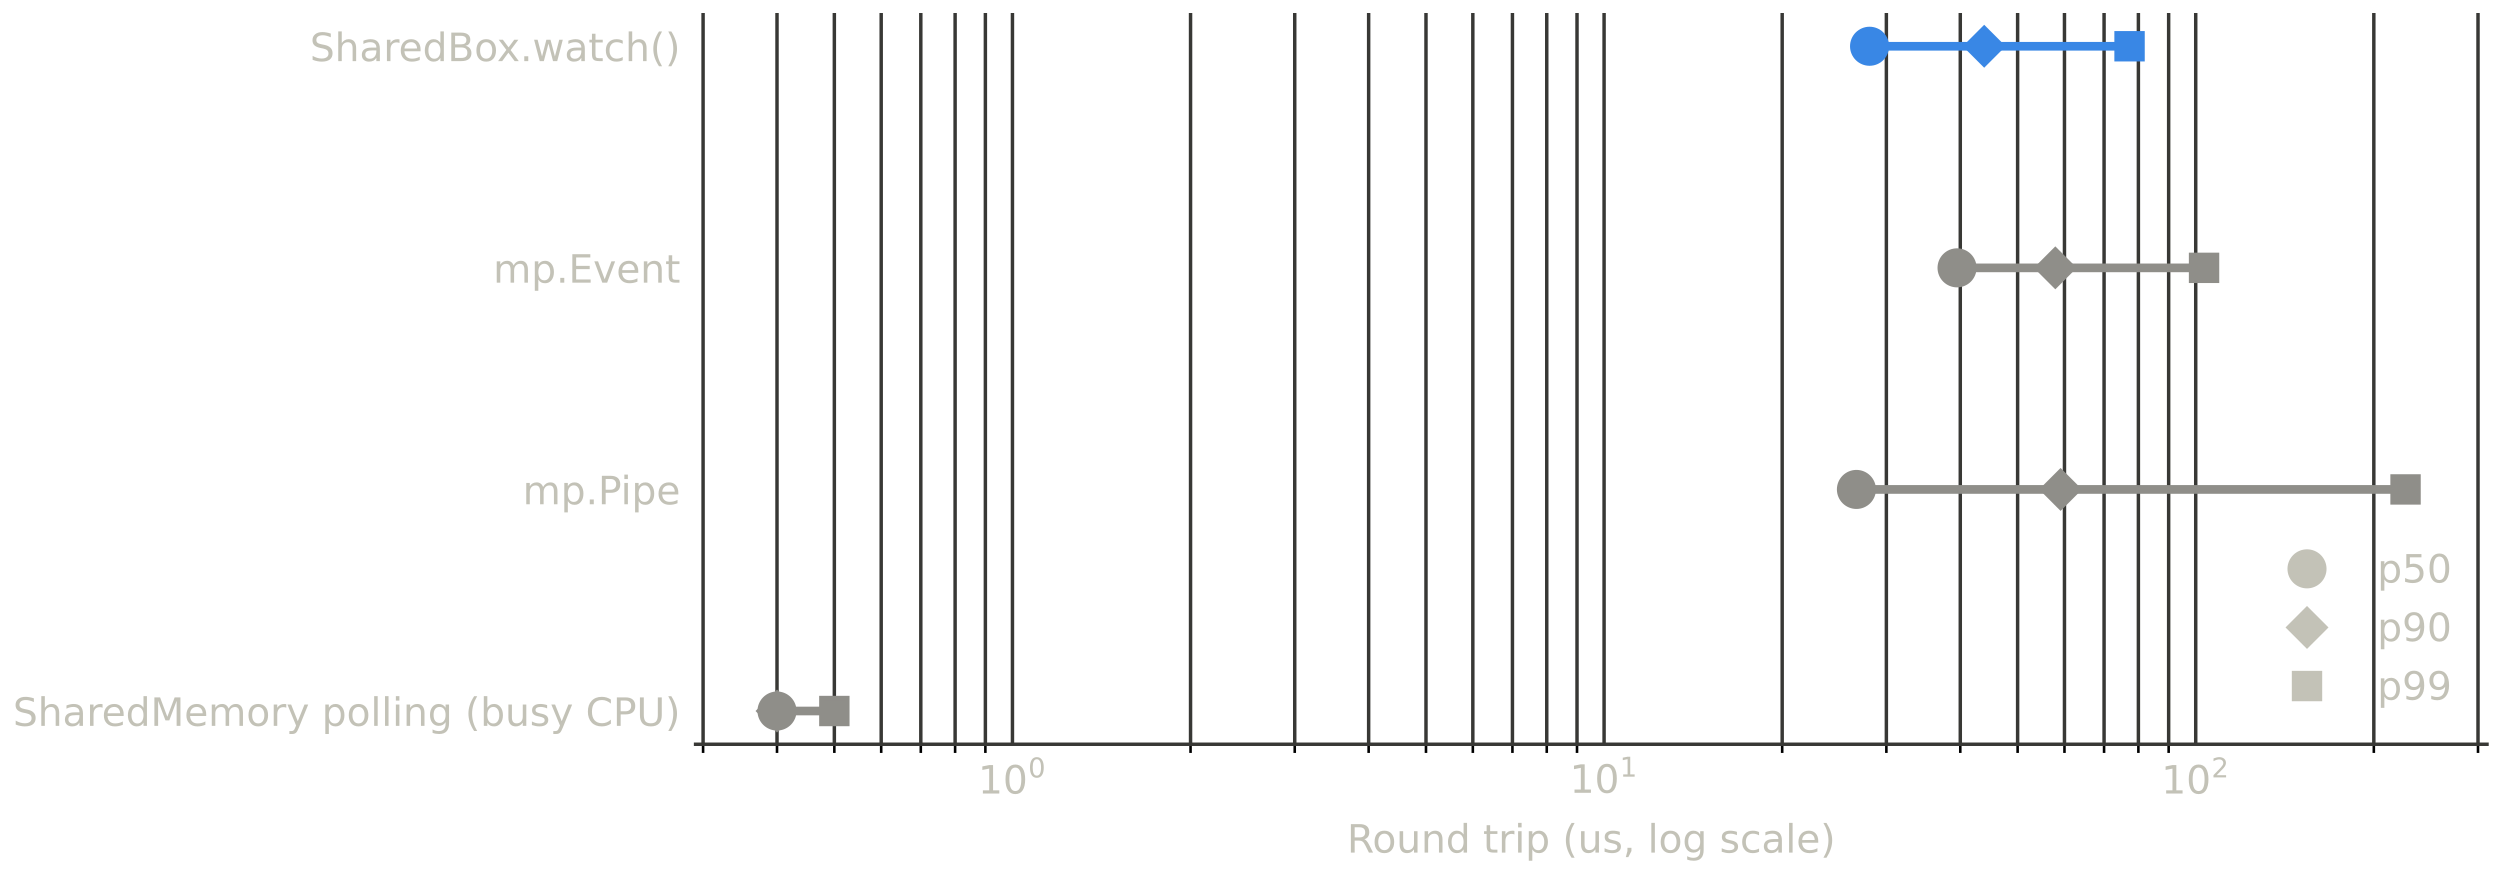
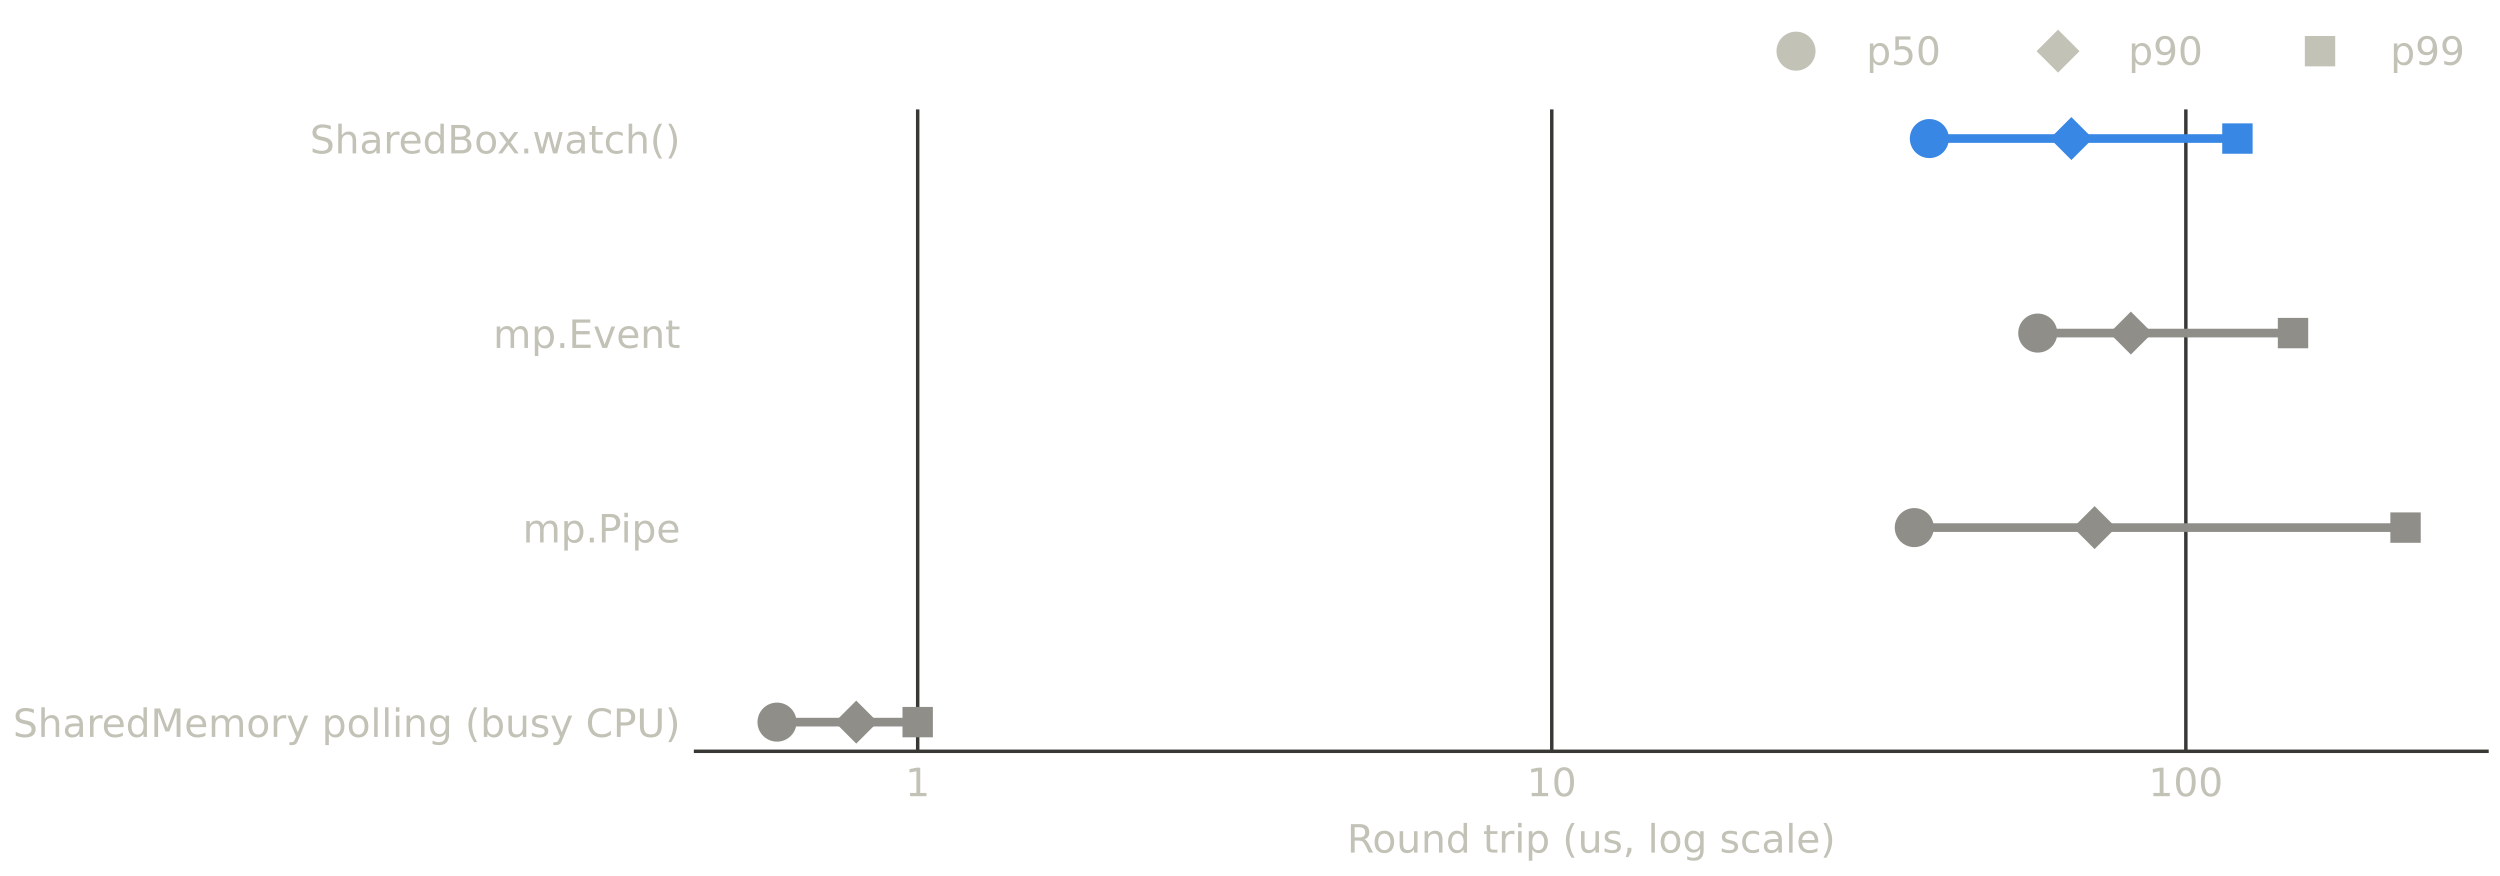
<svg xmlns="http://www.w3.org/2000/svg" xmlns:xlink="http://www.w3.org/1999/xlink" width="576pt" height="201.6pt" viewBox="0 0 576 201.6" version="1.1">
  <defs>
    <style type="text/css">*{stroke-linejoin: round; stroke-linecap: butt}</style>
  </defs>
  <g id="figure_1">
    <g id="patch_1">
-       <path d="M 0 201.6  L 576 201.6  L 576 0  L 0 0  L 0 201.6  z " style="fill: none" />
+       <path d="M 0 201.6 L 576 201.6 L 576 0 L 0 0 L 0 201.6 z " style="fill: none" />
    </g>
    <g id="axes_1">
      <g id="patch_2">
-         <path d="M 160.262 171.477  L 573 171.477  L 573 3  L 160.262 3  L 160.262 171.477  z " style="fill: none" />
+         <path d="M 160.262 173.099 L 573 173.099 L 573 25.201 L 160.262 25.201 L 160.262 173.099 z " style="fill: none" />
      </g>
      <g id="matplotlib.axis_1">
        <g id="xtick_1">
          <g id="line2d_1">
-             <path d="M 233.268 171.477  L 233.268 3  " clip-path="url(#pa35a95087d)" style="fill: none; stroke: #383835; stroke-width: 0.8; stroke-linecap: square" />
+             <path d="M 211.434 173.099 L 211.434 25.201 " clip-path="url(#p280201de5f)" style="fill: none; stroke: #383835; stroke-width: 0.8; stroke-linecap: square" />
          </g>
          <g id="line2d_2" />
          <g id="text_1">
-             <g style="fill: #c3c2b7" transform="translate(225.3477 183.4369)">
-               <text>
-                 <tspan x="0" y="-0.602" style="font-size: 9px; font-family: 'DejaVu Sans'; fill: #c3c2b7">1</tspan>
-                 <tspan x="5.726" y="-0.602" style="font-size: 9px; font-family: 'DejaVu Sans'; fill: #c3c2b7">0</tspan>
-                 <tspan x="11.538" y="-4.319" style="font-size: 6.3px; font-family: 'DejaVu Sans'; fill: #c3c2b7">0</tspan>
-               </text>
-             </g>
+             <text style="font-size: 9px; font-family: 'DejaVu Sans', 'Bitstream Vera Sans', 'Computer Modern Sans Serif', 'Lucida Grande', 'Verdana', 'Geneva', 'Lucid', 'Arial', 'Helvetica', 'Avant Garde', sans-serif; text-anchor: middle; fill: #c3c2b7" x="211.434" y="183.437" transform="rotate(-0 211.4338 183.4369)">1</text>
          </g>
        </g>
        <g id="xtick_2">
          <g id="line2d_3">
-             <path d="M 369.581 171.477  L 369.581 3  " clip-path="url(#pa35a95087d)" style="fill: none; stroke: #383835; stroke-width: 0.8; stroke-linecap: square" />
+             <path d="M 357.527 173.099 L 357.527 25.201 " clip-path="url(#p280201de5f)" style="fill: none; stroke: #383835; stroke-width: 0.8; stroke-linecap: square" />
          </g>
          <g id="line2d_4" />
          <g id="text_2">
-             <g style="fill: #c3c2b7" transform="translate(361.6609 183.3469)">
-               <text>
-                 <tspan x="0" y="-0.689" style="font-size: 9px; font-family: 'DejaVu Sans'; fill: #c3c2b7">1</tspan>
-                 <tspan x="5.726" y="-0.689" style="font-size: 9px; font-family: 'DejaVu Sans'; fill: #c3c2b7">0</tspan>
-                 <tspan x="11.538" y="-4.406" style="font-size: 6.3px; font-family: 'DejaVu Sans'; fill: #c3c2b7">1</tspan>
-               </text>
-             </g>
+             <text style="font-size: 9px; font-family: 'DejaVu Sans', 'Bitstream Vera Sans', 'Computer Modern Sans Serif', 'Lucida Grande', 'Verdana', 'Geneva', 'Lucid', 'Arial', 'Helvetica', 'Avant Garde', sans-serif; text-anchor: middle; fill: #c3c2b7" x="357.527" y="183.437" transform="rotate(-0 357.5269 183.4369)">10</text>
          </g>
        </g>
        <g id="xtick_3">
          <g id="line2d_5">
-             <path d="M 505.894 171.477  L 505.894 3  " clip-path="url(#pa35a95087d)" style="fill: none; stroke: #383835; stroke-width: 0.8; stroke-linecap: square" />
+             <path d="M 503.62 173.099 L 503.62 25.201 " clip-path="url(#p280201de5f)" style="fill: none; stroke: #383835; stroke-width: 0.8; stroke-linecap: square" />
          </g>
          <g id="line2d_6" />
          <g id="text_3">
-             <g style="fill: #c3c2b7" transform="translate(497.9742 183.4369)">
-               <text>
-                 <tspan x="0" y="-0.602" style="font-size: 9px; font-family: 'DejaVu Sans'; fill: #c3c2b7">1</tspan>
-                 <tspan x="5.726" y="-0.602" style="font-size: 9px; font-family: 'DejaVu Sans'; fill: #c3c2b7">0</tspan>
-                 <tspan x="11.538" y="-4.319" style="font-size: 6.3px; font-family: 'DejaVu Sans'; fill: #c3c2b7">2</tspan>
-               </text>
-             </g>
-           </g>
-         </g>
-         <g id="xtick_4">
-           <g id="line2d_7">
-             <path d="M 161.992 171.477  L 161.992 3  " clip-path="url(#pa35a95087d)" style="fill: none; stroke: #383835; stroke-width: 0.8; stroke-linecap: square" />
-           </g>
-           <g id="line2d_8">
-             <defs>
-               <path id="mef2cef6bef" d="M 0 0  L 0 2  " style="stroke: #000000; stroke-width: 0.6" />
-             </defs>
-             <g>
-               <use xlink:href="#mef2cef6bef" x="161.992" y="171.477" style="stroke: #000000; stroke-width: 0.6" />
-             </g>
-           </g>
-         </g>
-         <g id="xtick_5">
-           <g id="line2d_9">
-             <path d="M 179.023 171.477  L 179.023 3  " clip-path="url(#pa35a95087d)" style="fill: none; stroke: #383835; stroke-width: 0.8; stroke-linecap: square" />
-           </g>
-           <g id="line2d_10">
-             <g>
-               <use xlink:href="#mef2cef6bef" x="179.023" y="171.477" style="stroke: #000000; stroke-width: 0.6" />
-             </g>
-           </g>
-         </g>
-         <g id="xtick_6">
-           <g id="line2d_11">
-             <path d="M 192.233 171.477  L 192.233 3  " clip-path="url(#pa35a95087d)" style="fill: none; stroke: #383835; stroke-width: 0.8; stroke-linecap: square" />
-           </g>
-           <g id="line2d_12">
-             <g>
-               <use xlink:href="#mef2cef6bef" x="192.233" y="171.477" style="stroke: #000000; stroke-width: 0.6" />
-             </g>
-           </g>
-         </g>
-         <g id="xtick_7">
-           <g id="line2d_13">
-             <path d="M 203.027 171.477  L 203.027 3  " clip-path="url(#pa35a95087d)" style="fill: none; stroke: #383835; stroke-width: 0.8; stroke-linecap: square" />
-           </g>
-           <g id="line2d_14">
-             <g>
-               <use xlink:href="#mef2cef6bef" x="203.027" y="171.477" style="stroke: #000000; stroke-width: 0.6" />
-             </g>
-           </g>
-         </g>
-         <g id="xtick_8">
-           <g id="line2d_15">
-             <path d="M 212.153 171.477  L 212.153 3  " clip-path="url(#pa35a95087d)" style="fill: none; stroke: #383835; stroke-width: 0.8; stroke-linecap: square" />
-           </g>
-           <g id="line2d_16">
-             <g>
-               <use xlink:href="#mef2cef6bef" x="212.153" y="171.477" style="stroke: #000000; stroke-width: 0.6" />
-             </g>
-           </g>
-         </g>
-         <g id="xtick_9">
-           <g id="line2d_17">
-             <path d="M 220.058 171.477  L 220.058 3  " clip-path="url(#pa35a95087d)" style="fill: none; stroke: #383835; stroke-width: 0.8; stroke-linecap: square" />
-           </g>
-           <g id="line2d_18">
-             <g>
-               <use xlink:href="#mef2cef6bef" x="220.058" y="171.477" style="stroke: #000000; stroke-width: 0.6" />
-             </g>
-           </g>
-         </g>
-         <g id="xtick_10">
-           <g id="line2d_19">
-             <path d="M 227.03 171.477  L 227.03 3  " clip-path="url(#pa35a95087d)" style="fill: none; stroke: #383835; stroke-width: 0.8; stroke-linecap: square" />
-           </g>
-           <g id="line2d_20">
-             <g>
-               <use xlink:href="#mef2cef6bef" x="227.03" y="171.477" style="stroke: #000000; stroke-width: 0.6" />
-             </g>
-           </g>
-         </g>
-         <g id="xtick_11">
-           <g id="line2d_21">
-             <path d="M 274.302 171.477  L 274.302 3  " clip-path="url(#pa35a95087d)" style="fill: none; stroke: #383835; stroke-width: 0.8; stroke-linecap: square" />
-           </g>
-           <g id="line2d_22">
-             <g>
-               <use xlink:href="#mef2cef6bef" x="274.302" y="171.477" style="stroke: #000000; stroke-width: 0.6" />
-             </g>
-           </g>
-         </g>
-         <g id="xtick_12">
-           <g id="line2d_23">
-             <path d="M 298.306 171.477  L 298.306 3  " clip-path="url(#pa35a95087d)" style="fill: none; stroke: #383835; stroke-width: 0.8; stroke-linecap: square" />
-           </g>
-           <g id="line2d_24">
-             <g>
-               <use xlink:href="#mef2cef6bef" x="298.306" y="171.477" style="stroke: #000000; stroke-width: 0.6" />
-             </g>
-           </g>
-         </g>
-         <g id="xtick_13">
-           <g id="line2d_25">
-             <path d="M 315.336 171.477  L 315.336 3  " clip-path="url(#pa35a95087d)" style="fill: none; stroke: #383835; stroke-width: 0.8; stroke-linecap: square" />
-           </g>
-           <g id="line2d_26">
-             <g>
-               <use xlink:href="#mef2cef6bef" x="315.336" y="171.477" style="stroke: #000000; stroke-width: 0.6" />
-             </g>
-           </g>
-         </g>
-         <g id="xtick_14">
-           <g id="line2d_27">
-             <path d="M 328.547 171.477  L 328.547 3  " clip-path="url(#pa35a95087d)" style="fill: none; stroke: #383835; stroke-width: 0.8; stroke-linecap: square" />
-           </g>
-           <g id="line2d_28">
-             <g>
-               <use xlink:href="#mef2cef6bef" x="328.547" y="171.477" style="stroke: #000000; stroke-width: 0.6" />
-             </g>
-           </g>
-         </g>
-         <g id="xtick_15">
-           <g id="line2d_29">
-             <path d="M 339.34 171.477  L 339.34 3  " clip-path="url(#pa35a95087d)" style="fill: none; stroke: #383835; stroke-width: 0.8; stroke-linecap: square" />
-           </g>
-           <g id="line2d_30">
-             <g>
-               <use xlink:href="#mef2cef6bef" x="339.34" y="171.477" style="stroke: #000000; stroke-width: 0.6" />
-             </g>
-           </g>
-         </g>
-         <g id="xtick_16">
-           <g id="line2d_31">
-             <path d="M 348.466 171.477  L 348.466 3  " clip-path="url(#pa35a95087d)" style="fill: none; stroke: #383835; stroke-width: 0.8; stroke-linecap: square" />
-           </g>
-           <g id="line2d_32">
-             <g>
-               <use xlink:href="#mef2cef6bef" x="348.466" y="171.477" style="stroke: #000000; stroke-width: 0.6" />
-             </g>
-           </g>
-         </g>
-         <g id="xtick_17">
-           <g id="line2d_33">
-             <path d="M 356.371 171.477  L 356.371 3  " clip-path="url(#pa35a95087d)" style="fill: none; stroke: #383835; stroke-width: 0.8; stroke-linecap: square" />
-           </g>
-           <g id="line2d_34">
-             <g>
-               <use xlink:href="#mef2cef6bef" x="356.371" y="171.477" style="stroke: #000000; stroke-width: 0.6" />
-             </g>
-           </g>
-         </g>
-         <g id="xtick_18">
-           <g id="line2d_35">
-             <path d="M 363.344 171.477  L 363.344 3  " clip-path="url(#pa35a95087d)" style="fill: none; stroke: #383835; stroke-width: 0.8; stroke-linecap: square" />
-           </g>
-           <g id="line2d_36">
-             <g>
-               <use xlink:href="#mef2cef6bef" x="363.344" y="171.477" style="stroke: #000000; stroke-width: 0.6" />
-             </g>
-           </g>
-         </g>
-         <g id="xtick_19">
-           <g id="line2d_37">
-             <path d="M 410.615 171.477  L 410.615 3  " clip-path="url(#pa35a95087d)" style="fill: none; stroke: #383835; stroke-width: 0.8; stroke-linecap: square" />
-           </g>
-           <g id="line2d_38">
-             <g>
-               <use xlink:href="#mef2cef6bef" x="410.615" y="171.477" style="stroke: #000000; stroke-width: 0.6" />
-             </g>
-           </g>
-         </g>
-         <g id="xtick_20">
-           <g id="line2d_39">
-             <path d="M 434.619 171.477  L 434.619 3  " clip-path="url(#pa35a95087d)" style="fill: none; stroke: #383835; stroke-width: 0.8; stroke-linecap: square" />
-           </g>
-           <g id="line2d_40">
-             <g>
-               <use xlink:href="#mef2cef6bef" x="434.619" y="171.477" style="stroke: #000000; stroke-width: 0.6" />
-             </g>
-           </g>
-         </g>
-         <g id="xtick_21">
-           <g id="line2d_41">
-             <path d="M 451.65 171.477  L 451.65 3  " clip-path="url(#pa35a95087d)" style="fill: none; stroke: #383835; stroke-width: 0.8; stroke-linecap: square" />
-           </g>
-           <g id="line2d_42">
-             <g>
-               <use xlink:href="#mef2cef6bef" x="451.65" y="171.477" style="stroke: #000000; stroke-width: 0.6" />
-             </g>
-           </g>
-         </g>
-         <g id="xtick_22">
-           <g id="line2d_43">
-             <path d="M 464.86 171.477  L 464.86 3  " clip-path="url(#pa35a95087d)" style="fill: none; stroke: #383835; stroke-width: 0.8; stroke-linecap: square" />
-           </g>
-           <g id="line2d_44">
-             <g>
-               <use xlink:href="#mef2cef6bef" x="464.86" y="171.477" style="stroke: #000000; stroke-width: 0.6" />
-             </g>
-           </g>
-         </g>
-         <g id="xtick_23">
-           <g id="line2d_45">
-             <path d="M 475.653 171.477  L 475.653 3  " clip-path="url(#pa35a95087d)" style="fill: none; stroke: #383835; stroke-width: 0.8; stroke-linecap: square" />
-           </g>
-           <g id="line2d_46">
-             <g>
-               <use xlink:href="#mef2cef6bef" x="475.653" y="171.477" style="stroke: #000000; stroke-width: 0.6" />
-             </g>
-           </g>
-         </g>
-         <g id="xtick_24">
-           <g id="line2d_47">
-             <path d="M 484.779 171.477  L 484.779 3  " clip-path="url(#pa35a95087d)" style="fill: none; stroke: #383835; stroke-width: 0.8; stroke-linecap: square" />
-           </g>
-           <g id="line2d_48">
-             <g>
-               <use xlink:href="#mef2cef6bef" x="484.779" y="171.477" style="stroke: #000000; stroke-width: 0.6" />
-             </g>
-           </g>
-         </g>
-         <g id="xtick_25">
-           <g id="line2d_49">
-             <path d="M 492.684 171.477  L 492.684 3  " clip-path="url(#pa35a95087d)" style="fill: none; stroke: #383835; stroke-width: 0.8; stroke-linecap: square" />
-           </g>
-           <g id="line2d_50">
-             <g>
-               <use xlink:href="#mef2cef6bef" x="492.684" y="171.477" style="stroke: #000000; stroke-width: 0.6" />
-             </g>
-           </g>
-         </g>
-         <g id="xtick_26">
-           <g id="line2d_51">
-             <path d="M 499.657 171.477  L 499.657 3  " clip-path="url(#pa35a95087d)" style="fill: none; stroke: #383835; stroke-width: 0.8; stroke-linecap: square" />
-           </g>
-           <g id="line2d_52">
-             <g>
-               <use xlink:href="#mef2cef6bef" x="499.657" y="171.477" style="stroke: #000000; stroke-width: 0.6" />
-             </g>
-           </g>
-         </g>
-         <g id="xtick_27">
-           <g id="line2d_53">
-             <path d="M 546.929 171.477  L 546.929 3  " clip-path="url(#pa35a95087d)" style="fill: none; stroke: #383835; stroke-width: 0.8; stroke-linecap: square" />
-           </g>
-           <g id="line2d_54">
-             <g>
-               <use xlink:href="#mef2cef6bef" x="546.929" y="171.477" style="stroke: #000000; stroke-width: 0.6" />
-             </g>
-           </g>
-         </g>
-         <g id="xtick_28">
-           <g id="line2d_55">
-             <path d="M 570.932 171.477  L 570.932 3  " clip-path="url(#pa35a95087d)" style="fill: none; stroke: #383835; stroke-width: 0.8; stroke-linecap: square" />
-           </g>
-           <g id="line2d_56">
-             <g>
-               <use xlink:href="#mef2cef6bef" x="570.932" y="171.477" style="stroke: #000000; stroke-width: 0.6" />
-             </g>
+             <text style="font-size: 9px; font-family: 'DejaVu Sans', 'Bitstream Vera Sans', 'Computer Modern Sans Serif', 'Lucida Grande', 'Verdana', 'Geneva', 'Lucid', 'Arial', 'Helvetica', 'Avant Garde', sans-serif; text-anchor: middle; fill: #c3c2b7" x="503.62" y="183.437" transform="rotate(-0 503.62 183.4369)">100</text>
          </g>
        </g>
        <g id="text_4">
          <text style="font-size: 9px; font-family: 'DejaVu Sans', 'Bitstream Vera Sans', 'Computer Modern Sans Serif', 'Lucida Grande', 'Verdana', 'Geneva', 'Lucid', 'Arial', 'Helvetica', 'Avant Garde', sans-serif; text-anchor: middle; fill: #c3c2b7" x="366.631" y="196.438" transform="rotate(-0 366.6311 196.4377)">Round trip (us, log scale)</text>
        </g>
      </g>
      <g id="matplotlib.axis_2">
        <g id="ytick_1">
-           <g id="line2d_57" />
+           <g id="line2d_7" />
          <g id="text_5">
-             <text style="font-size: 9px; font-family: 'DejaVu Sans', 'Bitstream Vera Sans', 'Computer Modern Sans Serif', 'Lucida Grande', 'Verdana', 'Geneva', 'Lucid', 'Arial', 'Helvetica', 'Avant Garde', sans-serif; text-anchor: end; fill: #c3c2b7" x="156.762" y="14.078" transform="rotate(-0 156.7624 14.07757)">SharedBox.watch()</text>
+             <text style="font-size: 9px; font-family: 'DejaVu Sans', 'Bitstream Vera Sans', 'Computer Modern Sans Serif', 'Lucida Grande', 'Verdana', 'Geneva', 'Lucid', 'Arial', 'Helvetica', 'Avant Garde', sans-serif; text-anchor: end; fill: #c3c2b7" x="156.762" y="35.343" transform="rotate(-0 156.7624 35.34334)">SharedBox.watch()</text>
          </g>
        </g>
        <g id="ytick_2">
-           <g id="line2d_58" />
+           <g id="line2d_8" />
          <g id="text_6">
-             <text style="font-size: 9px; font-family: 'DejaVu Sans', 'Bitstream Vera Sans', 'Computer Modern Sans Serif', 'Lucida Grande', 'Verdana', 'Geneva', 'Lucid', 'Arial', 'Helvetica', 'Avant Garde', sans-serif; text-anchor: end; fill: #c3c2b7" x="156.762" y="65.131" transform="rotate(-0 156.7624 65.13076)">mp.Event</text>
+             <text style="font-size: 9px; font-family: 'DejaVu Sans', 'Bitstream Vera Sans', 'Computer Modern Sans Serif', 'Lucida Grande', 'Verdana', 'Geneva', 'Lucid', 'Arial', 'Helvetica', 'Avant Garde', sans-serif; text-anchor: end; fill: #c3c2b7" x="156.762" y="80.16" transform="rotate(-0 156.7624 80.16045)">mp.Event</text>
          </g>
        </g>
        <g id="ytick_3">
-           <g id="line2d_59" />
+           <g id="line2d_9" />
          <g id="text_7">
-             <text style="font-size: 9px; font-family: 'DejaVu Sans', 'Bitstream Vera Sans', 'Computer Modern Sans Serif', 'Lucida Grande', 'Verdana', 'Geneva', 'Lucid', 'Arial', 'Helvetica', 'Avant Garde', sans-serif; text-anchor: end; fill: #c3c2b7" x="156.762" y="116.185" transform="rotate(-0 156.7624 116.1847)">mp.Pipe</text>
+             <text style="font-size: 9px; font-family: 'DejaVu Sans', 'Bitstream Vera Sans', 'Computer Modern Sans Serif', 'Lucida Grande', 'Verdana', 'Geneva', 'Lucid', 'Arial', 'Helvetica', 'Avant Garde', sans-serif; text-anchor: end; fill: #c3c2b7" x="156.762" y="124.978" transform="rotate(-0 156.7624 124.9783)">mp.Pipe</text>
          </g>
        </g>
        <g id="ytick_4">
-           <g id="line2d_60" />
+           <g id="line2d_10" />
          <g id="text_8">
-             <text style="font-size: 9px; font-family: 'DejaVu Sans', 'Bitstream Vera Sans', 'Computer Modern Sans Serif', 'Lucida Grande', 'Verdana', 'Geneva', 'Lucid', 'Arial', 'Helvetica', 'Avant Garde', sans-serif; text-anchor: end; fill: #c3c2b7" x="156.762" y="167.238" transform="rotate(-0 156.7624 167.2382)">SharedMemory polling (busy CPU)</text>
-           </g>
-         </g>
-       </g>
-       <g id="line2d_61">
-         <path d="M 430.746 10.658  L 490.65 10.658  " clip-path="url(#pa35a95087d)" style="fill: none; stroke: #3987e5; stroke-width: 2; stroke-linecap: square" />
-       </g>
-       <g id="line2d_62">
-         <path d="M 430.746 10.658  " clip-path="url(#pa35a95087d)" style="fill: none; stroke: #3987e5; stroke-width: 1.5; stroke-linecap: square" />
-         <defs>
-           <path id="m26d3efab79" d="M 0 4  C 1.061 4 2.078 3.579 2.828 2.828  C 3.579 2.078 4 1.061 4 0  C 4 -1.061 3.579 -2.078 2.828 -2.828  C 2.078 -3.579 1.061 -4 0 -4  C -1.061 -4 -2.078 -3.579 -2.828 -2.828  C -3.579 -2.078 -4 -1.061 -4 0  C -4 1.061 -3.579 2.078 -2.828 2.828  C -2.078 3.579 -1.061 4 0 4  z " style="stroke: #3987e5" />
-         </defs>
-         <g clip-path="url(#pa35a95087d)">
-           <use xlink:href="#m26d3efab79" x="430.746" y="10.658" style="fill: #3987e5; stroke: #3987e5" />
-         </g>
-       </g>
-       <g id="line2d_63">
-         <path d="M 457.157 10.658  " clip-path="url(#pa35a95087d)" style="fill: none; stroke: #3987e5; stroke-width: 1.5; stroke-linecap: square" />
-         <defs>
-           <path id="m30071390a3" d="M 0 4.243  L 4.243 0  L 0 -4.243  L -4.243 0  z " style="stroke: #3987e5; stroke-linejoin: miter" />
-         </defs>
-         <g clip-path="url(#pa35a95087d)">
-           <use xlink:href="#m30071390a3" x="457.157" y="10.658" style="fill: #3987e5; stroke: #3987e5; stroke-linejoin: miter" />
-         </g>
-       </g>
-       <g id="line2d_64">
-         <path d="M 490.65 10.658  " clip-path="url(#pa35a95087d)" style="fill: none; stroke: #3987e5; stroke-width: 1.5; stroke-linecap: square" />
-         <defs>
-           <path id="m177f65058f" d="M -3 3  L 3 3  L 3 -3  L -3 -3  z " style="stroke: #3987e5; stroke-linejoin: miter" />
-         </defs>
-         <g clip-path="url(#pa35a95087d)">
-           <use xlink:href="#m177f65058f" x="490.65" y="10.658" style="fill: #3987e5; stroke: #3987e5; stroke-linejoin: miter" />
-         </g>
-       </g>
-       <g id="line2d_65">
-         <path d="M 450.905 61.712  L 507.814 61.712  " clip-path="url(#pa35a95087d)" style="fill: none; stroke: #8f8e89; stroke-width: 2; stroke-linecap: square" />
-       </g>
-       <g id="line2d_66">
-         <path d="M 450.905 61.712  " clip-path="url(#pa35a95087d)" style="fill: none; stroke: #8f8e89; stroke-width: 1.5; stroke-linecap: square" />
-         <defs>
-           <path id="m5530876522" d="M 0 4  C 1.061 4 2.078 3.579 2.828 2.828  C 3.579 2.078 4 1.061 4 0  C 4 -1.061 3.579 -2.078 2.828 -2.828  C 2.078 -3.579 1.061 -4 0 -4  C -1.061 -4 -2.078 -3.579 -2.828 -2.828  C -3.579 -2.078 -4 -1.061 -4 0  C -4 1.061 -3.579 2.078 -2.828 2.828  C -2.078 3.579 -1.061 4 0 4  z " style="stroke: #8f8e89" />
-         </defs>
-         <g clip-path="url(#pa35a95087d)">
-           <use xlink:href="#m5530876522" x="450.905" y="61.712" style="fill: #8f8e89; stroke: #8f8e89" />
-         </g>
-       </g>
-       <g id="line2d_67">
-         <path d="M 473.544 61.712  " clip-path="url(#pa35a95087d)" style="fill: none; stroke: #8f8e89; stroke-width: 1.5; stroke-linecap: square" />
-         <defs>
-           <path id="m9e3195ff9e" d="M 0 4.243  L 4.243 0  L 0 -4.243  L -4.243 0  z " style="stroke: #8f8e89; stroke-linejoin: miter" />
-         </defs>
-         <g clip-path="url(#pa35a95087d)">
-           <use xlink:href="#m9e3195ff9e" x="473.544" y="61.712" style="fill: #8f8e89; stroke: #8f8e89; stroke-linejoin: miter" />
-         </g>
-       </g>
-       <g id="line2d_68">
-         <path d="M 507.814 61.712  " clip-path="url(#pa35a95087d)" style="fill: none; stroke: #8f8e89; stroke-width: 1.5; stroke-linecap: square" />
-         <defs>
-           <path id="mcaa2e54124" d="M -3 3  L 3 3  L 3 -3  L -3 -3  z " style="stroke: #8f8e89; stroke-linejoin: miter" />
-         </defs>
-         <g clip-path="url(#pa35a95087d)">
-           <use xlink:href="#mcaa2e54124" x="507.814" y="61.712" style="fill: #8f8e89; stroke: #8f8e89; stroke-linejoin: miter" />
-         </g>
-       </g>
-       <g id="line2d_69">
-         <path d="M 427.72 112.765  L 554.239 112.765  " clip-path="url(#pa35a95087d)" style="fill: none; stroke: #8f8e89; stroke-width: 2; stroke-linecap: square" />
-       </g>
-       <g id="line2d_70">
-         <path d="M 427.72 112.765  " clip-path="url(#pa35a95087d)" style="fill: none; stroke: #8f8e89; stroke-width: 1.5; stroke-linecap: square" />
-         <g clip-path="url(#pa35a95087d)">
-           <use xlink:href="#m5530876522" x="427.72" y="112.765" style="fill: #8f8e89; stroke: #8f8e89" />
-         </g>
-       </g>
-       <g id="line2d_71">
-         <path d="M 474.759 112.765  " clip-path="url(#pa35a95087d)" style="fill: none; stroke: #8f8e89; stroke-width: 1.5; stroke-linecap: square" />
-         <g clip-path="url(#pa35a95087d)">
-           <use xlink:href="#m9e3195ff9e" x="474.759" y="112.765" style="fill: #8f8e89; stroke: #8f8e89; stroke-linejoin: miter" />
-         </g>
-       </g>
-       <g id="line2d_72">
-         <path d="M 554.239 112.765  " clip-path="url(#pa35a95087d)" style="fill: none; stroke: #8f8e89; stroke-width: 1.5; stroke-linecap: square" />
-         <g clip-path="url(#pa35a95087d)">
-           <use xlink:href="#mcaa2e54124" x="554.239" y="112.765" style="fill: #8f8e89; stroke: #8f8e89; stroke-linejoin: miter" />
-         </g>
-       </g>
-       <g id="line2d_73">
-         <path d="M 179.023 163.819  L 192.233 163.819  " clip-path="url(#pa35a95087d)" style="fill: none; stroke: #8f8e89; stroke-width: 2; stroke-linecap: square" />
-       </g>
-       <g id="line2d_74">
-         <path d="M 179.023 163.819  " clip-path="url(#pa35a95087d)" style="fill: none; stroke: #8f8e89; stroke-width: 1.5; stroke-linecap: square" />
-         <g clip-path="url(#pa35a95087d)">
-           <use xlink:href="#m5530876522" x="179.023" y="163.819" style="fill: #8f8e89; stroke: #8f8e89" />
-         </g>
-       </g>
-       <g id="line2d_75">
-         <path d="M 179.023 163.819  " clip-path="url(#pa35a95087d)" style="fill: none; stroke: #8f8e89; stroke-width: 1.5; stroke-linecap: square" />
-         <g clip-path="url(#pa35a95087d)">
-           <use xlink:href="#m9e3195ff9e" x="179.023" y="163.819" style="fill: #8f8e89; stroke: #8f8e89; stroke-linejoin: miter" />
-         </g>
-       </g>
-       <g id="line2d_76">
-         <path d="M 192.233 163.819  " clip-path="url(#pa35a95087d)" style="fill: none; stroke: #8f8e89; stroke-width: 1.5; stroke-linecap: square" />
-         <g clip-path="url(#pa35a95087d)">
-           <use xlink:href="#mcaa2e54124" x="192.233" y="163.819" style="fill: #8f8e89; stroke: #8f8e89; stroke-linejoin: miter" />
+             <text style="font-size: 9px; font-family: 'DejaVu Sans', 'Bitstream Vera Sans', 'Computer Modern Sans Serif', 'Lucida Grande', 'Verdana', 'Geneva', 'Lucid', 'Arial', 'Helvetica', 'Avant Garde', sans-serif; text-anchor: end; fill: #c3c2b7" x="156.762" y="169.796" transform="rotate(-0 156.7624 169.7957)">SharedMemory polling (busy CPU)</text>
+           </g>
+         </g>
+       </g>
+       <g id="line2d_11">
+         <path d="M 444.525 31.924 L 515.503 31.924 " clip-path="url(#p280201de5f)" style="fill: none; stroke: #3987e5; stroke-width: 2; stroke-linecap: square" />
+       </g>
+       <g id="line2d_12">
+         <path d="M 444.525 31.924 " clip-path="url(#p280201de5f)" style="fill: none; stroke: #3987e5; stroke-width: 1.5; stroke-linecap: square" />
+         <defs>
+           <path id="m26d3efab79" d="M 0 4 C 1.061 4 2.078 3.579 2.828 2.828 C 3.579 2.078 4 1.061 4 0 C 4 -1.061 3.579 -2.078 2.828 -2.828 C 2.078 -3.579 1.061 -4 0 -4 C -1.061 -4 -2.078 -3.579 -2.828 -2.828 C -3.579 -2.078 -4 -1.061 -4 0 C -4 1.061 -3.579 2.078 -2.828 2.828 C -2.078 3.579 -1.061 4 0 4 z " style="stroke: #3987e5" />
+         </defs>
+         <g clip-path="url(#p280201de5f)">
+           <use xlink:href="#m26d3efab79" x="444.525" y="31.924" style="fill: #3987e5; stroke: #3987e5" />
+         </g>
+       </g>
+       <g id="line2d_13">
+         <path d="M 477.247 31.924 " clip-path="url(#p280201de5f)" style="fill: none; stroke: #3987e5; stroke-width: 1.5; stroke-linecap: square" />
+         <defs>
+           <path id="m30071390a3" d="M 0 4.243 L 4.243 0 L 0 -4.243 L -4.243 0 z " style="stroke: #3987e5; stroke-linejoin: miter" />
+         </defs>
+         <g clip-path="url(#p280201de5f)">
+           <use xlink:href="#m30071390a3" x="477.247" y="31.924" style="fill: #3987e5; stroke: #3987e5; stroke-linejoin: miter" />
+         </g>
+       </g>
+       <g id="line2d_14">
+         <path d="M 515.503 31.924 " clip-path="url(#p280201de5f)" style="fill: none; stroke: #3987e5; stroke-width: 1.5; stroke-linecap: square" />
+         <defs>
+           <path id="m177f65058f" d="M -3 3 L 3 3 L 3 -3 L -3 -3 z " style="stroke: #3987e5; stroke-linejoin: miter" />
+         </defs>
+         <g clip-path="url(#p280201de5f)">
+           <use xlink:href="#m177f65058f" x="515.503" y="31.924" style="fill: #3987e5; stroke: #3987e5; stroke-linejoin: miter" />
+         </g>
+       </g>
+       <g id="line2d_15">
+         <path d="M 469.495 76.742 L 528.314 76.742 " clip-path="url(#p280201de5f)" style="fill: none; stroke: #8f8e89; stroke-width: 2; stroke-linecap: square" />
+       </g>
+       <g id="line2d_16">
+         <path d="M 469.495 76.742 " clip-path="url(#p280201de5f)" style="fill: none; stroke: #8f8e89; stroke-width: 1.5; stroke-linecap: square" />
+         <defs>
+           <path id="m5530876522" d="M 0 4 C 1.061 4 2.078 3.579 2.828 2.828 C 3.579 2.078 4 1.061 4 0 C 4 -1.061 3.579 -2.078 2.828 -2.828 C 2.078 -3.579 1.061 -4 0 -4 C -1.061 -4 -2.078 -3.579 -2.828 -2.828 C -3.579 -2.078 -4 -1.061 -4 0 C -4 1.061 -3.579 2.078 -2.828 2.828 C -2.078 3.579 -1.061 4 0 4 z " style="stroke: #8f8e89" />
+         </defs>
+         <g clip-path="url(#p280201de5f)">
+           <use xlink:href="#m5530876522" x="469.495" y="76.742" style="fill: #8f8e89; stroke: #8f8e89" />
+         </g>
+       </g>
+       <g id="line2d_17">
+         <path d="M 490.951 76.742 " clip-path="url(#p280201de5f)" style="fill: none; stroke: #8f8e89; stroke-width: 1.5; stroke-linecap: square" />
+         <defs>
+           <path id="m9e3195ff9e" d="M 0 4.243 L 4.243 0 L 0 -4.243 L -4.243 0 z " style="stroke: #8f8e89; stroke-linejoin: miter" />
+         </defs>
+         <g clip-path="url(#p280201de5f)">
+           <use xlink:href="#m9e3195ff9e" x="490.951" y="76.742" style="fill: #8f8e89; stroke: #8f8e89; stroke-linejoin: miter" />
+         </g>
+       </g>
+       <g id="line2d_18">
+         <path d="M 528.314 76.742 " clip-path="url(#p280201de5f)" style="fill: none; stroke: #8f8e89; stroke-width: 1.5; stroke-linecap: square" />
+         <defs>
+           <path id="mcaa2e54124" d="M -3 3 L 3 3 L 3 -3 L -3 -3 z " style="stroke: #8f8e89; stroke-linejoin: miter" />
+         </defs>
+         <g clip-path="url(#p280201de5f)">
+           <use xlink:href="#mcaa2e54124" x="528.314" y="76.742" style="fill: #8f8e89; stroke: #8f8e89; stroke-linejoin: miter" />
+         </g>
+       </g>
+       <g id="line2d_19">
+         <path d="M 441.05 121.559 L 554.239 121.559 " clip-path="url(#p280201de5f)" style="fill: none; stroke: #8f8e89; stroke-width: 2; stroke-linecap: square" />
+       </g>
+       <g id="line2d_20">
+         <path d="M 441.05 121.559 " clip-path="url(#p280201de5f)" style="fill: none; stroke: #8f8e89; stroke-width: 1.5; stroke-linecap: square" />
+         <g clip-path="url(#p280201de5f)">
+           <use xlink:href="#m5530876522" x="441.05" y="121.559" style="fill: #8f8e89; stroke: #8f8e89" />
+         </g>
+       </g>
+       <g id="line2d_21">
+         <path d="M 482.592 121.559 " clip-path="url(#p280201de5f)" style="fill: none; stroke: #8f8e89; stroke-width: 1.5; stroke-linecap: square" />
+         <g clip-path="url(#p280201de5f)">
+           <use xlink:href="#m9e3195ff9e" x="482.592" y="121.559" style="fill: #8f8e89; stroke: #8f8e89; stroke-linejoin: miter" />
+         </g>
+       </g>
+       <g id="line2d_22">
+         <path d="M 554.239 121.559 " clip-path="url(#p280201de5f)" style="fill: none; stroke: #8f8e89; stroke-width: 1.5; stroke-linecap: square" />
+         <g clip-path="url(#p280201de5f)">
+           <use xlink:href="#mcaa2e54124" x="554.239" y="121.559" style="fill: #8f8e89; stroke: #8f8e89; stroke-linejoin: miter" />
+         </g>
+       </g>
+       <g id="line2d_23">
+         <path d="M 179.023 166.376 L 211.434 166.376 " clip-path="url(#p280201de5f)" style="fill: none; stroke: #8f8e89; stroke-width: 2; stroke-linecap: square" />
+       </g>
+       <g id="line2d_24">
+         <path d="M 179.023 166.376 " clip-path="url(#p280201de5f)" style="fill: none; stroke: #8f8e89; stroke-width: 1.5; stroke-linecap: square" />
+         <g clip-path="url(#p280201de5f)">
+           <use xlink:href="#m5530876522" x="179.023" y="166.376" style="fill: #8f8e89; stroke: #8f8e89" />
+         </g>
+       </g>
+       <g id="line2d_25">
+         <path d="M 197.276 166.376 " clip-path="url(#p280201de5f)" style="fill: none; stroke: #8f8e89; stroke-width: 1.5; stroke-linecap: square" />
+         <g clip-path="url(#p280201de5f)">
+           <use xlink:href="#m9e3195ff9e" x="197.276" y="166.376" style="fill: #8f8e89; stroke: #8f8e89; stroke-linejoin: miter" />
+         </g>
+       </g>
+       <g id="line2d_26">
+         <path d="M 211.434 166.376 " clip-path="url(#p280201de5f)" style="fill: none; stroke: #8f8e89; stroke-width: 1.5; stroke-linecap: square" />
+         <g clip-path="url(#p280201de5f)">
+           <use xlink:href="#mcaa2e54124" x="211.434" y="166.376" style="fill: #8f8e89; stroke: #8f8e89; stroke-linejoin: miter" />
        </g>
      </g>
      <g id="patch_3">
-         <path d="M 160.262 171.477  L 573 171.477  " style="fill: none; stroke: #383835; stroke-width: 0.8; stroke-linejoin: miter; stroke-linecap: square" />
-       </g>
-       <g id="legend_1">
-         <g id="line2d_77">
-           <defs>
-             <path id="mc2a3f431d2" d="M 0 4  C 1.061 4 2.078 3.579 2.828 2.828  C 3.579 2.078 4 1.061 4 0  C 4 -1.061 3.579 -2.078 2.828 -2.828  C 2.078 -3.579 1.061 -4 0 -4  C -1.061 -4 -2.078 -3.579 -2.828 -2.828  C -3.579 -2.078 -4 -1.061 -4 0  C -4 1.061 -3.579 2.078 -2.828 2.828  C -2.078 3.579 -1.061 4 0 4  z " style="stroke: #c3c2b7" />
-           </defs>
-           <g>
-             <use xlink:href="#mc2a3f431d2" x="531.534" y="131.063" style="fill: #c3c2b7; stroke: #c3c2b7" />
-           </g>
-         </g>
-         <g id="text_9">
-           <text style="font-size: 9px; font-family: 'DejaVu Sans', 'Bitstream Vera Sans', 'Computer Modern Sans Serif', 'Lucida Grande', 'Verdana', 'Geneva', 'Lucid', 'Arial', 'Helvetica', 'Avant Garde', sans-serif; text-anchor: start; fill: #c3c2b7" x="547.734" y="134.213" transform="rotate(-0 547.7337 134.2134)">p50</text>
-         </g>
-         <g id="line2d_78">
-           <defs>
-             <path id="m9cd56ac7eb" d="M 0 4.243  L 4.243 0  L 0 -4.243  L -4.243 0  z " style="stroke: #c3c2b7; stroke-linejoin: miter" />
-           </defs>
-           <g>
-             <use xlink:href="#m9cd56ac7eb" x="531.534" y="144.564" style="fill: #c3c2b7; stroke: #c3c2b7; stroke-linejoin: miter" />
-           </g>
-         </g>
-         <g id="text_10">
-           <text style="font-size: 9px; font-family: 'DejaVu Sans', 'Bitstream Vera Sans', 'Computer Modern Sans Serif', 'Lucida Grande', 'Verdana', 'Geneva', 'Lucid', 'Arial', 'Helvetica', 'Avant Garde', sans-serif; text-anchor: start; fill: #c3c2b7" x="547.734" y="147.714" transform="rotate(-0 547.7337 147.7141)">p90</text>
-         </g>
-         <g id="line2d_79">
-           <defs>
-             <path id="me0c733cce4" d="M -3 3  L 3 3  L 3 -3  L -3 -3  z " style="stroke: #c3c2b7; stroke-linejoin: miter" />
-           </defs>
-           <g>
-             <use xlink:href="#me0c733cce4" x="531.534" y="158.065" style="fill: #c3c2b7; stroke: #c3c2b7; stroke-linejoin: miter" />
-           </g>
-         </g>
-         <g id="text_11">
-           <text style="font-size: 9px; font-family: 'DejaVu Sans', 'Bitstream Vera Sans', 'Computer Modern Sans Serif', 'Lucida Grande', 'Verdana', 'Geneva', 'Lucid', 'Arial', 'Helvetica', 'Avant Garde', sans-serif; text-anchor: start; fill: #c3c2b7" x="547.734" y="161.215" transform="rotate(-0 547.7337 161.2148)">p99</text>
-         </g>
+         <path d="M 160.262 173.099 L 573 173.099 " style="fill: none; stroke: #383835; stroke-width: 0.8; stroke-linejoin: miter; stroke-linecap: square" />
+       </g>
+     </g>
+     <g id="legend_1">
+       <g id="line2d_27">
+         <defs>
+           <path id="mc2a3f431d2" d="M 0 4 C 1.061 4 2.078 3.579 2.828 2.828 C 3.579 2.078 4 1.061 4 0 C 4 -1.061 3.579 -2.078 2.828 -2.828 C 2.078 -3.579 1.061 -4 0 -4 C -1.061 -4 -2.078 -3.579 -2.828 -2.828 C -3.579 -2.078 -4 -1.061 -4 0 C -4 1.061 -3.579 2.078 -2.828 2.828 C -2.078 3.579 -1.061 4 0 4 z " style="stroke: #c3c2b7" />
+         </defs>
+         <g>
+           <use xlink:href="#mc2a3f431d2" x="413.802" y="11.789" style="fill: #c3c2b7; stroke: #c3c2b7" />
+         </g>
+       </g>
+       <g id="text_9">
+         <text style="font-size: 9px; font-family: 'DejaVu Sans', 'Bitstream Vera Sans', 'Computer Modern Sans Serif', 'Lucida Grande', 'Verdana', 'Geneva', 'Lucid', 'Arial', 'Helvetica', 'Avant Garde', sans-serif; text-anchor: start; fill: #c3c2b7" x="430.002" y="14.939" transform="rotate(-0 430.0017 14.93859)">p50</text>
+       </g>
+       <g id="line2d_28">
+         <defs>
+           <path id="m9cd56ac7eb" d="M 0 4.243 L 4.243 0 L 0 -4.243 L -4.243 0 z " style="stroke: #c3c2b7; stroke-linejoin: miter" />
+         </defs>
+         <g>
+           <use xlink:href="#m9cd56ac7eb" x="474.168" y="11.789" style="fill: #c3c2b7; stroke: #c3c2b7; stroke-linejoin: miter" />
+         </g>
+       </g>
+       <g id="text_10">
+         <text style="font-size: 9px; font-family: 'DejaVu Sans', 'Bitstream Vera Sans', 'Computer Modern Sans Serif', 'Lucida Grande', 'Verdana', 'Geneva', 'Lucid', 'Arial', 'Helvetica', 'Avant Garde', sans-serif; text-anchor: start; fill: #c3c2b7" x="490.368" y="14.939" transform="rotate(-0 490.3678 14.93859)">p90</text>
+       </g>
+       <g id="line2d_29">
+         <defs>
+           <path id="me0c733cce4" d="M -3 3 L 3 3 L 3 -3 L -3 -3 z " style="stroke: #c3c2b7; stroke-linejoin: miter" />
+         </defs>
+         <g>
+           <use xlink:href="#me0c733cce4" x="534.534" y="11.789" style="fill: #c3c2b7; stroke: #c3c2b7; stroke-linejoin: miter" />
+         </g>
+       </g>
+       <g id="text_11">
+         <text style="font-size: 9px; font-family: 'DejaVu Sans', 'Bitstream Vera Sans', 'Computer Modern Sans Serif', 'Lucida Grande', 'Verdana', 'Geneva', 'Lucid', 'Arial', 'Helvetica', 'Avant Garde', sans-serif; text-anchor: start; fill: #c3c2b7" x="550.734" y="14.939" transform="rotate(-0 550.7339 14.93859)">p99</text>
      </g>
    </g>
  </g>
  <defs>
-     <clipPath id="pa35a95087d">
-       <rect x="160.262" y="3" width="412.737" height="168.477" />
+     <clipPath id="p280201de5f">
+       <rect x="160.262" y="25.201" width="412.737" height="147.898" />
    </clipPath>
  </defs>
</svg>
